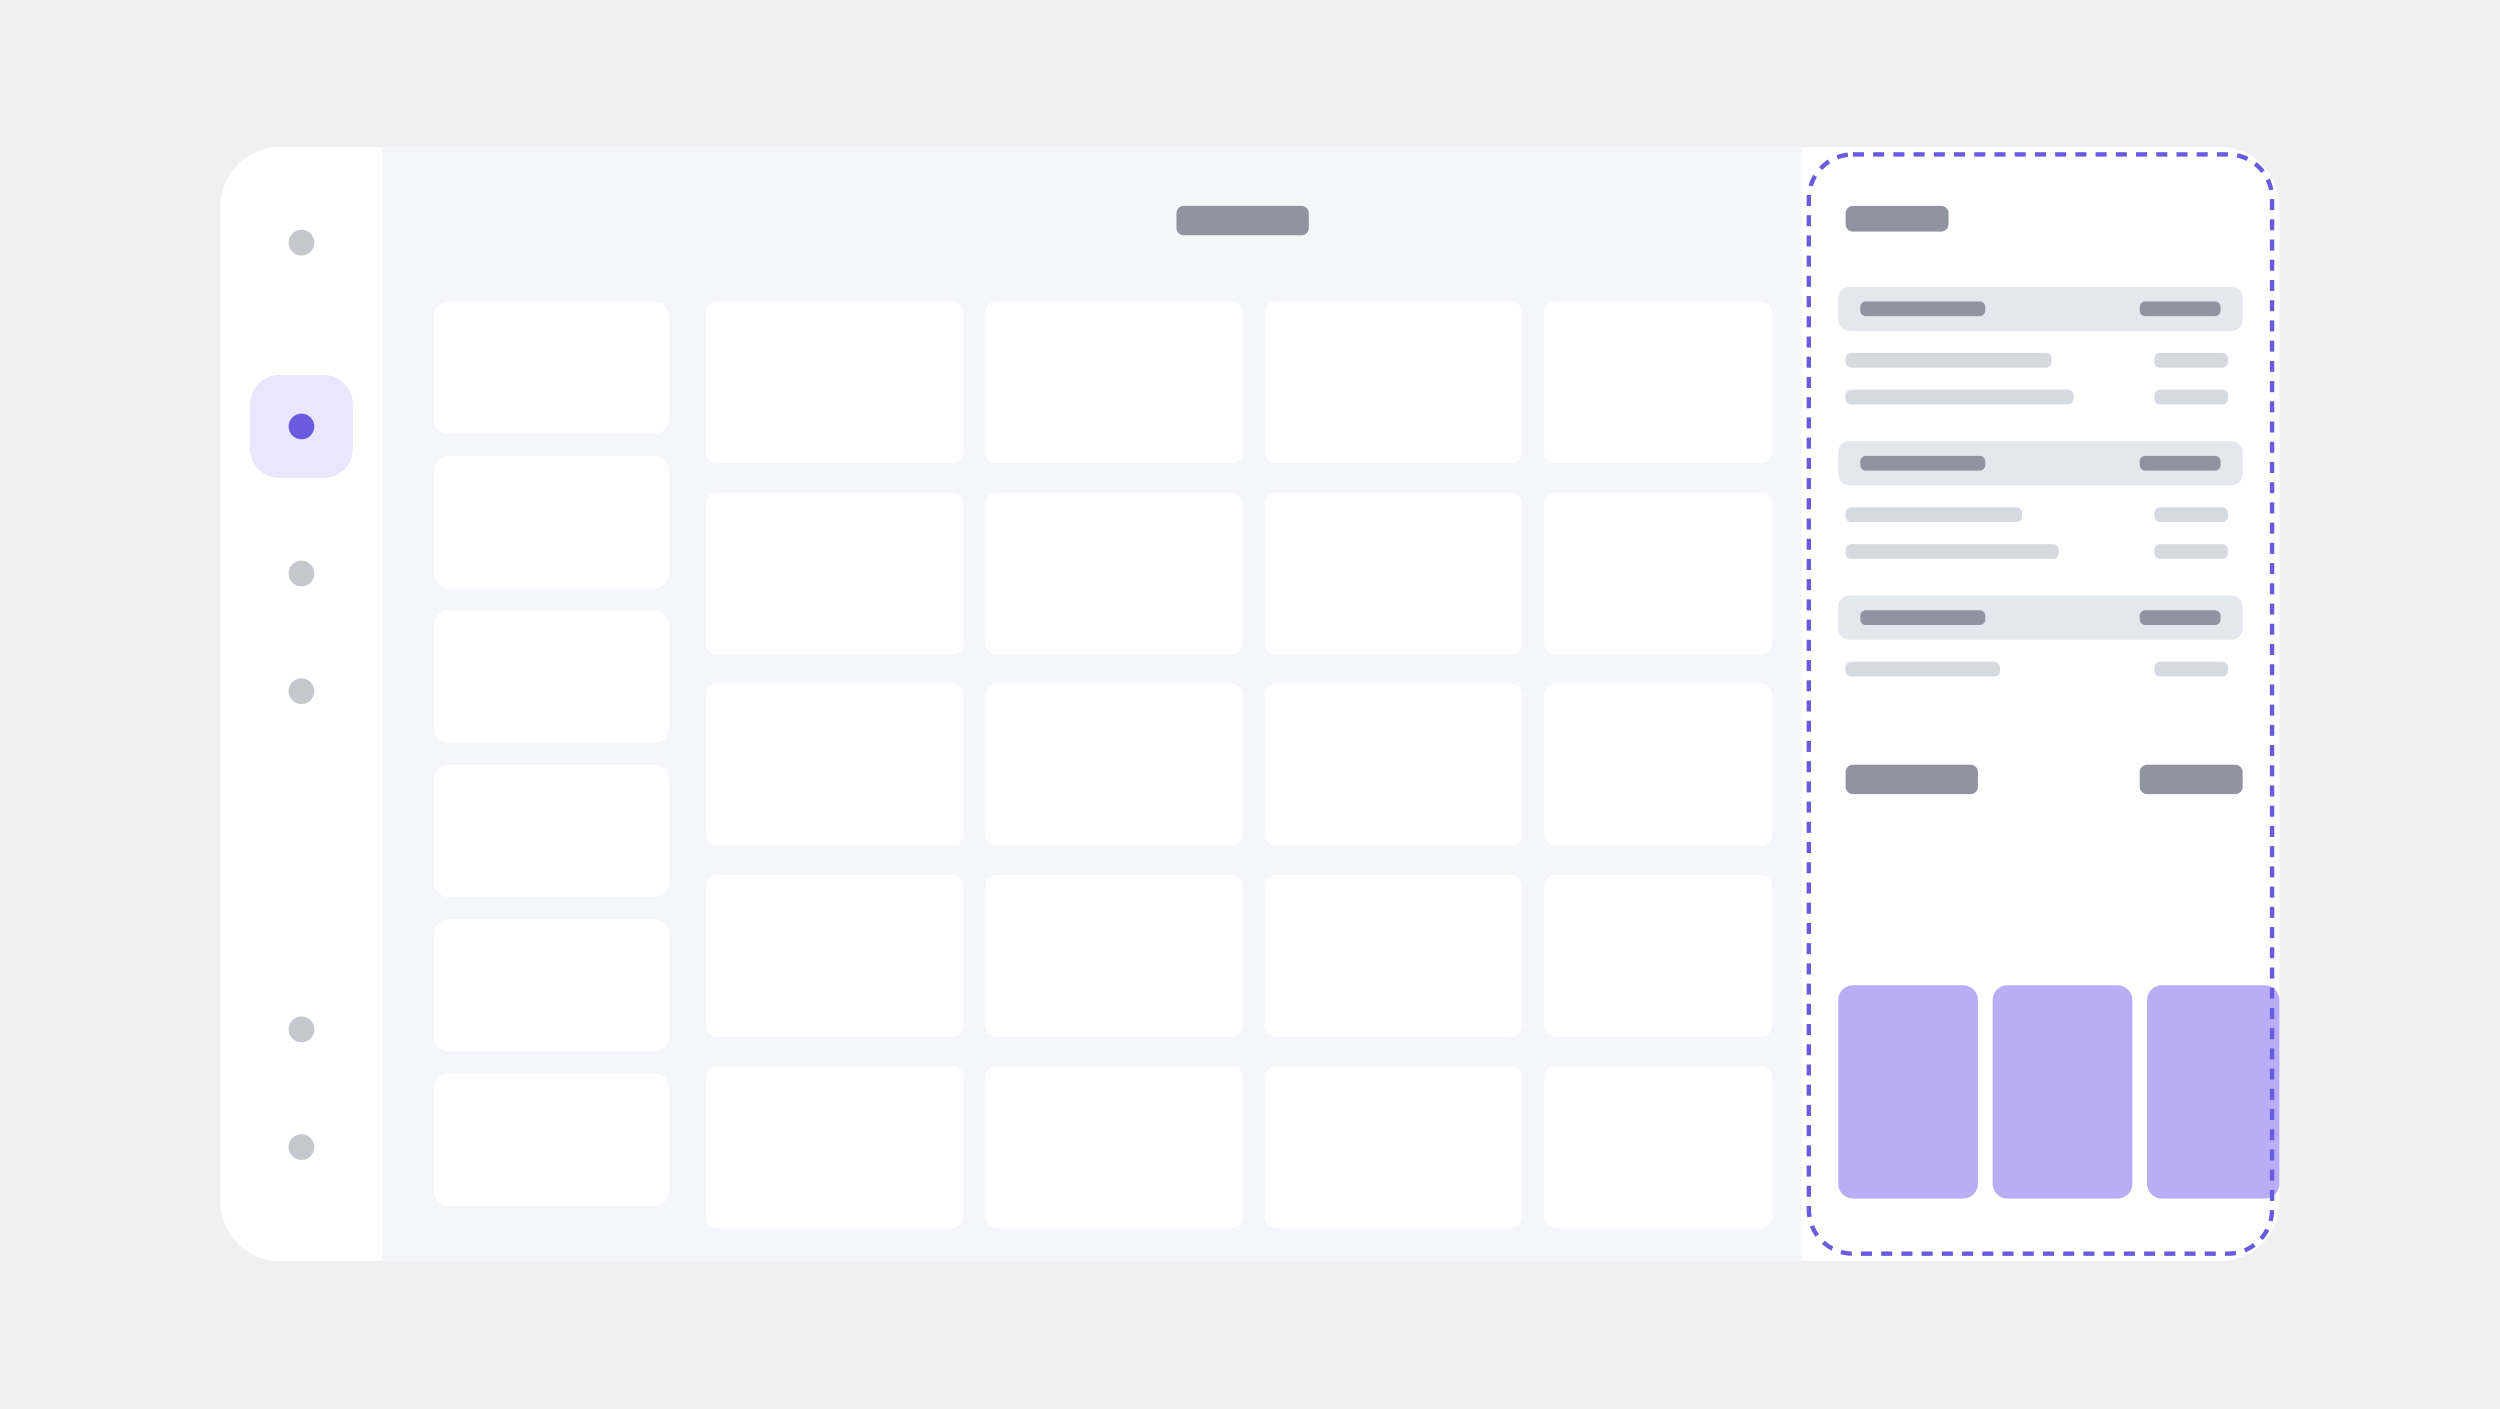
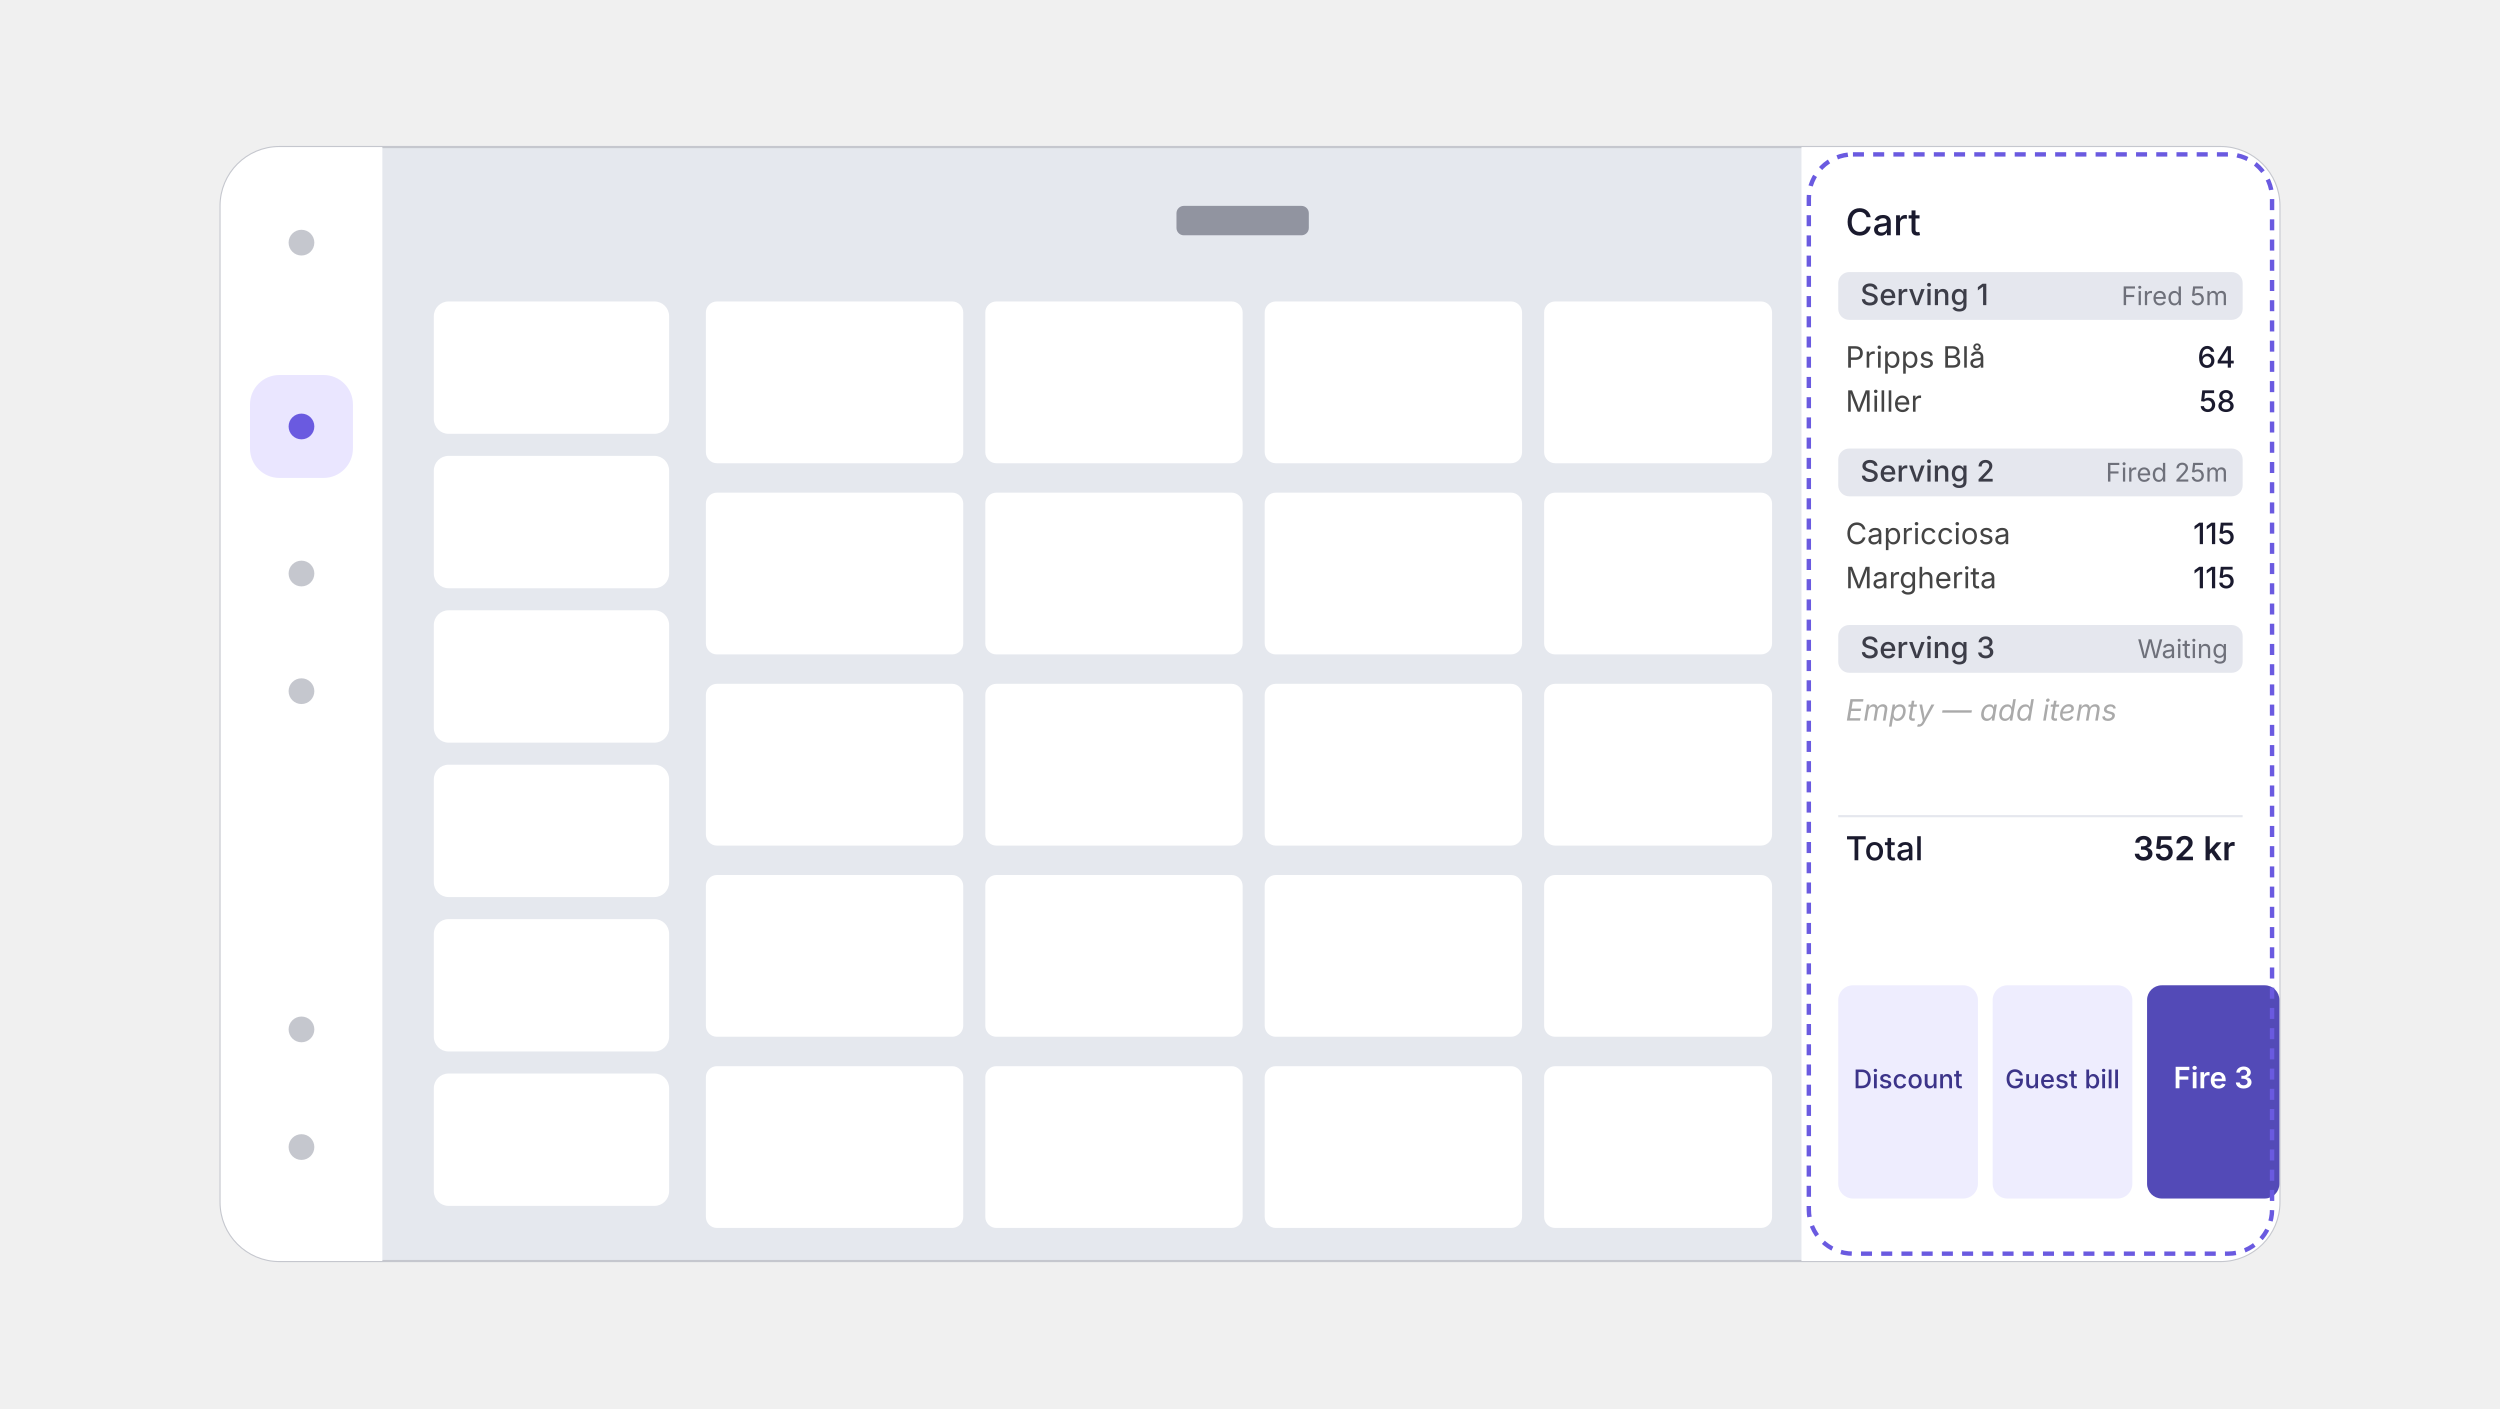
<svg xmlns="http://www.w3.org/2000/svg" width="680" height="383" viewBox="0 0 680 383" role="img" aria-label="Flexible servings cart preview, light theme">
  <defs>
    <clipPath id="screen-clip-fl-light">
      <rect x="60" y="40" width="560" height="303" rx="16" />
    </clipPath>
+     <style>
+       .cart-text { font-family: -apple-system, BlinkMacSystemFont, 'Segoe UI', system-ui, sans-serif; }
+     </style>
  </defs>
-   <rect x="60" y="40" width="560" height="303" rx="16" fill="#F5F6FA" />
+   <rect x="60" y="40" width="560" height="303" rx="16" fill="#E5E8EE" stroke="#C5C7CE" stroke-width="0.6" />
  <g clip-path="url(#screen-clip-fl-light)">
    <rect x="60" y="40" width="44" height="303" fill="#FFFFFF" />
    <circle cx="82" cy="66" r="3.5" fill="#C5C7CE" />
    <rect x="68" y="102" width="28" height="28" rx="8" fill="#EAE6FF" />
    <circle cx="82" cy="116" r="3.5" fill="#6A5AE0" />
    <circle cx="82" cy="156" r="3.5" fill="#C5C7CE" />
    <circle cx="82" cy="188" r="3.5" fill="#C5C7CE" />
    <circle cx="82" cy="280" r="3.5" fill="#C5C7CE" />
    <circle cx="82" cy="312" r="3.5" fill="#C5C7CE" />
    <rect x="320" y="56" width="36" height="8" rx="2" fill="#9194A0" />
    <rect x="118" y="82" width="64" height="36" rx="4" fill="#FFFFFF" />
    <rect x="118" y="124" width="64" height="36" rx="4" fill="#FFFFFF" />
    <rect x="118" y="166" width="64" height="36" rx="4" fill="#FFFFFF" />
    <rect x="118" y="208" width="64" height="36" rx="4" fill="#FFFFFF" />
    <rect x="118" y="250" width="64" height="36" rx="4" fill="#FFFFFF" />
    <rect x="118" y="292" width="64" height="36" rx="4" fill="#FFFFFF" />
    <g fill="#FFFFFF">
      <rect x="192" y="82" width="70" height="44" rx="3" />
      <rect x="268" y="82" width="70" height="44" rx="3" />
      <rect x="344" y="82" width="70" height="44" rx="3" />
      <rect x="420" y="82" width="62" height="44" rx="3" />
      <rect x="192" y="134" width="70" height="44" rx="3" />
      <rect x="268" y="134" width="70" height="44" rx="3" />
      <rect x="344" y="134" width="70" height="44" rx="3" />
      <rect x="420" y="134" width="62" height="44" rx="3" />
      <rect x="192" y="186" width="70" height="44" rx="3" />
      <rect x="268" y="186" width="70" height="44" rx="3" />
      <rect x="344" y="186" width="70" height="44" rx="3" />
      <rect x="420" y="186" width="62" height="44" rx="3" />
      <rect x="192" y="238" width="70" height="44" rx="3" />
      <rect x="268" y="238" width="70" height="44" rx="3" />
      <rect x="344" y="238" width="70" height="44" rx="3" />
      <rect x="420" y="238" width="62" height="44" rx="3" />
      <rect x="192" y="290" width="70" height="44" rx="3" />
      <rect x="268" y="290" width="70" height="44" rx="3" />
      <rect x="344" y="290" width="70" height="44" rx="3" />
      <rect x="420" y="290" width="62" height="44" rx="3" />
    </g>
    <rect x="490" y="40" width="130" height="303" fill="#FFFFFF" />
-     <rect x="502" y="56" width="28" height="7" rx="2" fill="#9194A0" />
-     <rect x="500" y="78" width="110" height="12" rx="3" fill="#E5E7EE" />
-     <rect x="506" y="82" width="34" height="4" rx="1.5" fill="#9194A0" />
-     <rect x="582" y="82" width="22" height="4" rx="1.5" fill="#9194A0" />
-     <rect x="502" y="96" width="56" height="4" rx="1.5" fill="#D7D9E0" />
-     <rect x="586" y="96" width="20" height="4" rx="1.5" fill="#D7D9E0" />
-     <rect x="502" y="106" width="62" height="4" rx="1.5" fill="#D7D9E0" />
-     <rect x="586" y="106" width="20" height="4" rx="1.5" fill="#D7D9E0" />
-     <rect x="500" y="120" width="110" height="12" rx="3" fill="#E5E7EE" />
-     <rect x="506" y="124" width="34" height="4" rx="1.5" fill="#9194A0" />
-     <rect x="582" y="124" width="22" height="4" rx="1.5" fill="#9194A0" />
-     <rect x="502" y="138" width="48" height="4" rx="1.5" fill="#D7D9E0" />
-     <rect x="586" y="138" width="20" height="4" rx="1.5" fill="#D7D9E0" />
-     <rect x="502" y="148" width="58" height="4" rx="1.5" fill="#D7D9E0" />
-     <rect x="586" y="148" width="20" height="4" rx="1.5" fill="#D7D9E0" />
-     <rect x="500" y="162" width="110" height="12" rx="3" fill="#E5E7EE" />
-     <rect x="506" y="166" width="34" height="4" rx="1.5" fill="#9194A0" />
-     <rect x="582" y="166" width="22" height="4" rx="1.5" fill="#9194A0" />
-     <rect x="502" y="180" width="42" height="4" rx="1.5" fill="#D7D9E0" />
-     <rect x="586" y="180" width="20" height="4" rx="1.5" fill="#D7D9E0" />
-     <rect x="502" y="208" width="36" height="8" rx="2" fill="#9194A0" />
-     <rect x="582" y="208" width="28" height="8" rx="2" fill="#9194A0" />
-     <rect x="500" y="268" width="38" height="58" rx="4" fill="#B9AEF5" />
-     <rect x="542" y="268" width="38" height="58" rx="4" fill="#B9AEF5" />
-     <rect x="584" y="268" width="36" height="58" rx="4" fill="#B9AEF5" />
+     <text class="cart-text" x="502" y="64" font-size="10" font-weight="500" fill="#1a1a2e">Cart</text>
+     <rect x="500" y="74" width="110" height="13" rx="3" fill="#E5E7EE" />
+     <text class="cart-text" x="506" y="83" font-size="8" font-weight="500" fill="#3C3D48">Serving 1</text>
+     <text class="cart-text" x="606" y="83" font-size="7" fill="#6E707A" text-anchor="end">Fired 5m</text>
+     <text class="cart-text" x="502" y="100" font-size="8" fill="#444">Pripps Blå</text>
+     <text class="cart-text" x="608" y="100" font-size="8" font-weight="500" fill="#1a1a2e" text-anchor="end">64</text>
+     <text class="cart-text" x="502" y="112" font-size="8" fill="#444">Miller</text>
+     <text class="cart-text" x="608" y="112" font-size="8" font-weight="500" fill="#1a1a2e" text-anchor="end">58</text>
+     <rect x="500" y="122" width="110" height="13" rx="3" fill="#E5E7EE" />
+     <text class="cart-text" x="506" y="131" font-size="8" font-weight="500" fill="#3C3D48">Serving 2</text>
+     <text class="cart-text" x="606" y="131" font-size="7" fill="#6E707A" text-anchor="end">Fired 25m</text>
+     <text class="cart-text" x="502" y="148" font-size="8" fill="#444">Capricciosa</text>
+     <text class="cart-text" x="608" y="148" font-size="8" font-weight="500" fill="#1a1a2e" text-anchor="end">115</text>
+     <text class="cart-text" x="502" y="160" font-size="8" fill="#444">Margherita</text>
+     <text class="cart-text" x="608" y="160" font-size="8" font-weight="500" fill="#1a1a2e" text-anchor="end">115</text>
+     <rect x="500" y="170" width="110" height="13" rx="3" fill="#E5E7EE" />
+     <text class="cart-text" x="506" y="179" font-size="8" font-weight="500" fill="#3C3D48">Serving 3</text>
+     <text class="cart-text" x="606" y="179" font-size="7" fill="#6E707A" text-anchor="end">Waiting</text>
+     <text class="cart-text" x="502" y="196" font-size="8" font-style="italic" fill="#aaa">Empty — add items</text>
+     <line x1="500" y1="222" x2="610" y2="222" stroke="#E5E7EE" stroke-width="0.6" />
+     <text class="cart-text" x="502" y="234" font-size="9" font-weight="500" fill="#1a1a2e">Total</text>
+     <text class="cart-text" x="608" y="234" font-size="9" font-weight="600" fill="#1a1a2e" text-anchor="end">352 kr</text>
+     <rect x="500" y="268" width="38" height="58" rx="4" fill="#EEEDFE" />
+     <text class="cart-text" x="519" y="296" font-size="7" font-weight="500" fill="#3C3489" text-anchor="middle">Discount</text>
+     <rect x="542" y="268" width="38" height="58" rx="4" fill="#EEEDFE" />
+     <text class="cart-text" x="561" y="296" font-size="7" font-weight="500" fill="#3C3489" text-anchor="middle">Guest bill</text>
+     <rect x="584" y="268" width="36" height="58" rx="4" fill="#534AB7" />
+     <text class="cart-text" x="602" y="296" font-size="8" font-weight="600" fill="#FFFFFF" text-anchor="middle">Fire 3</text>
  </g>
  <rect x="492" y="42" width="126" height="299" rx="12" fill="none" stroke="#6A5AE0" stroke-width="1.2" stroke-dasharray="3 2.5" />
</svg>
